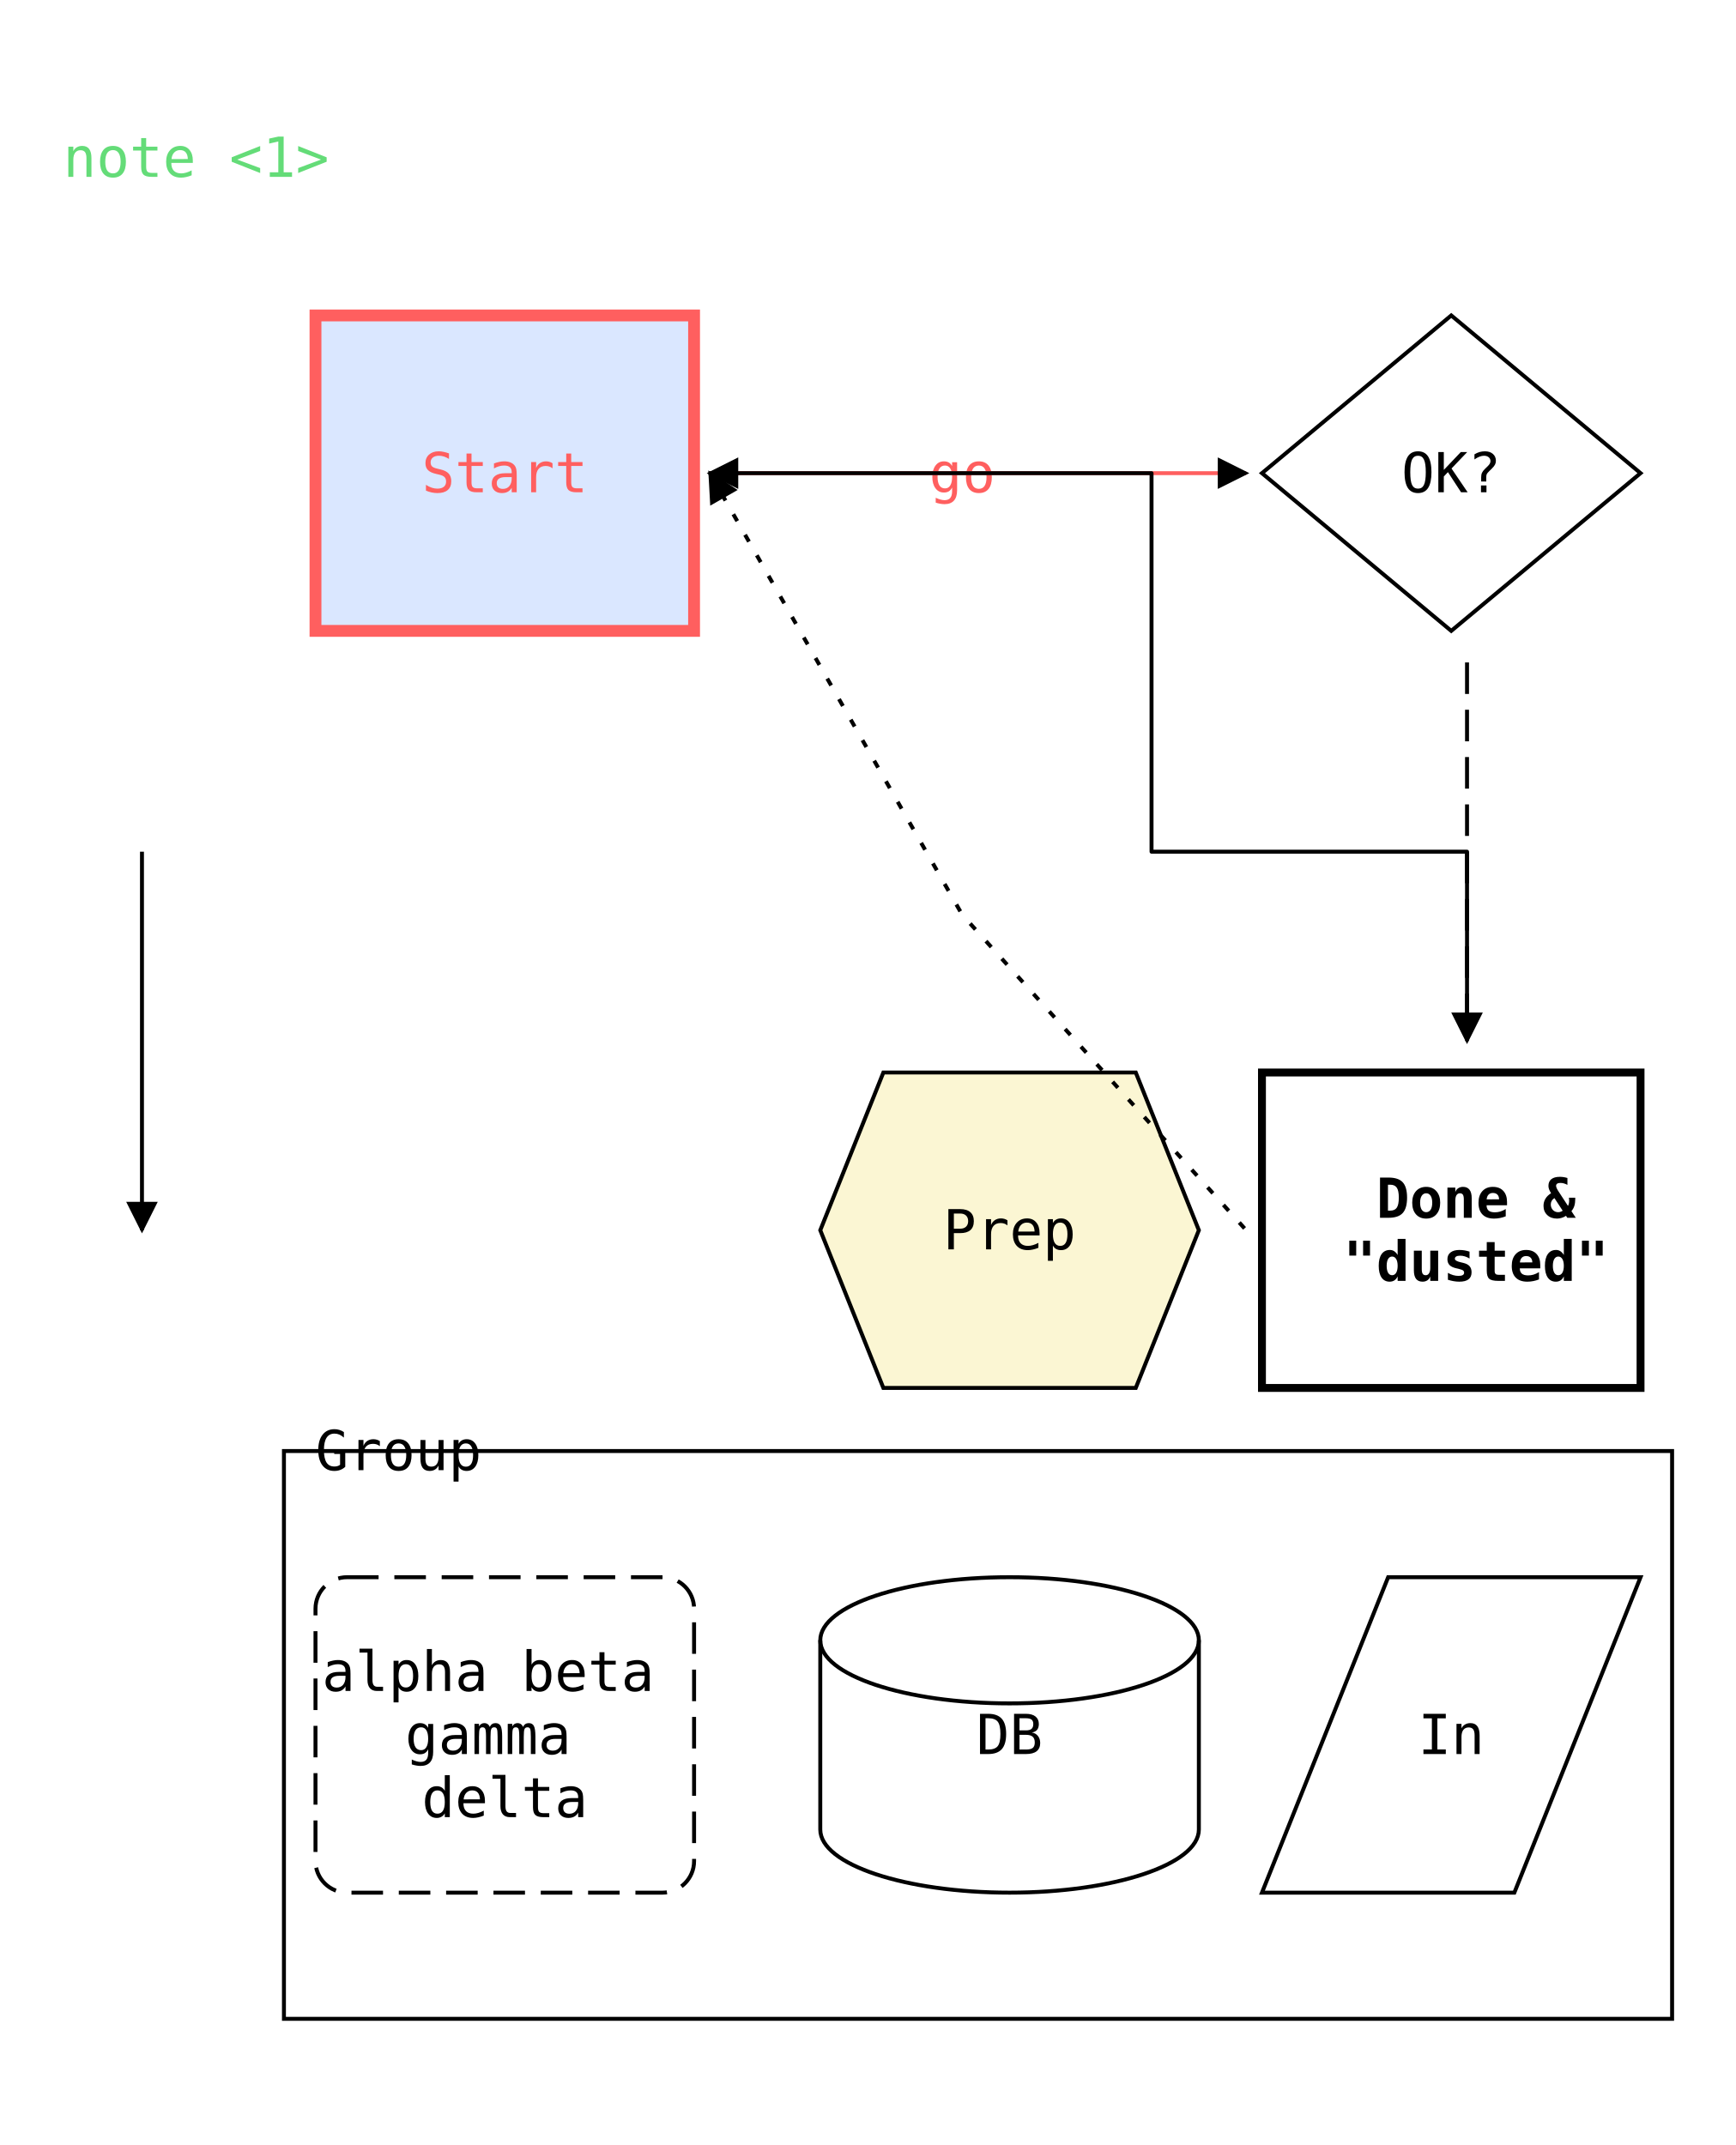
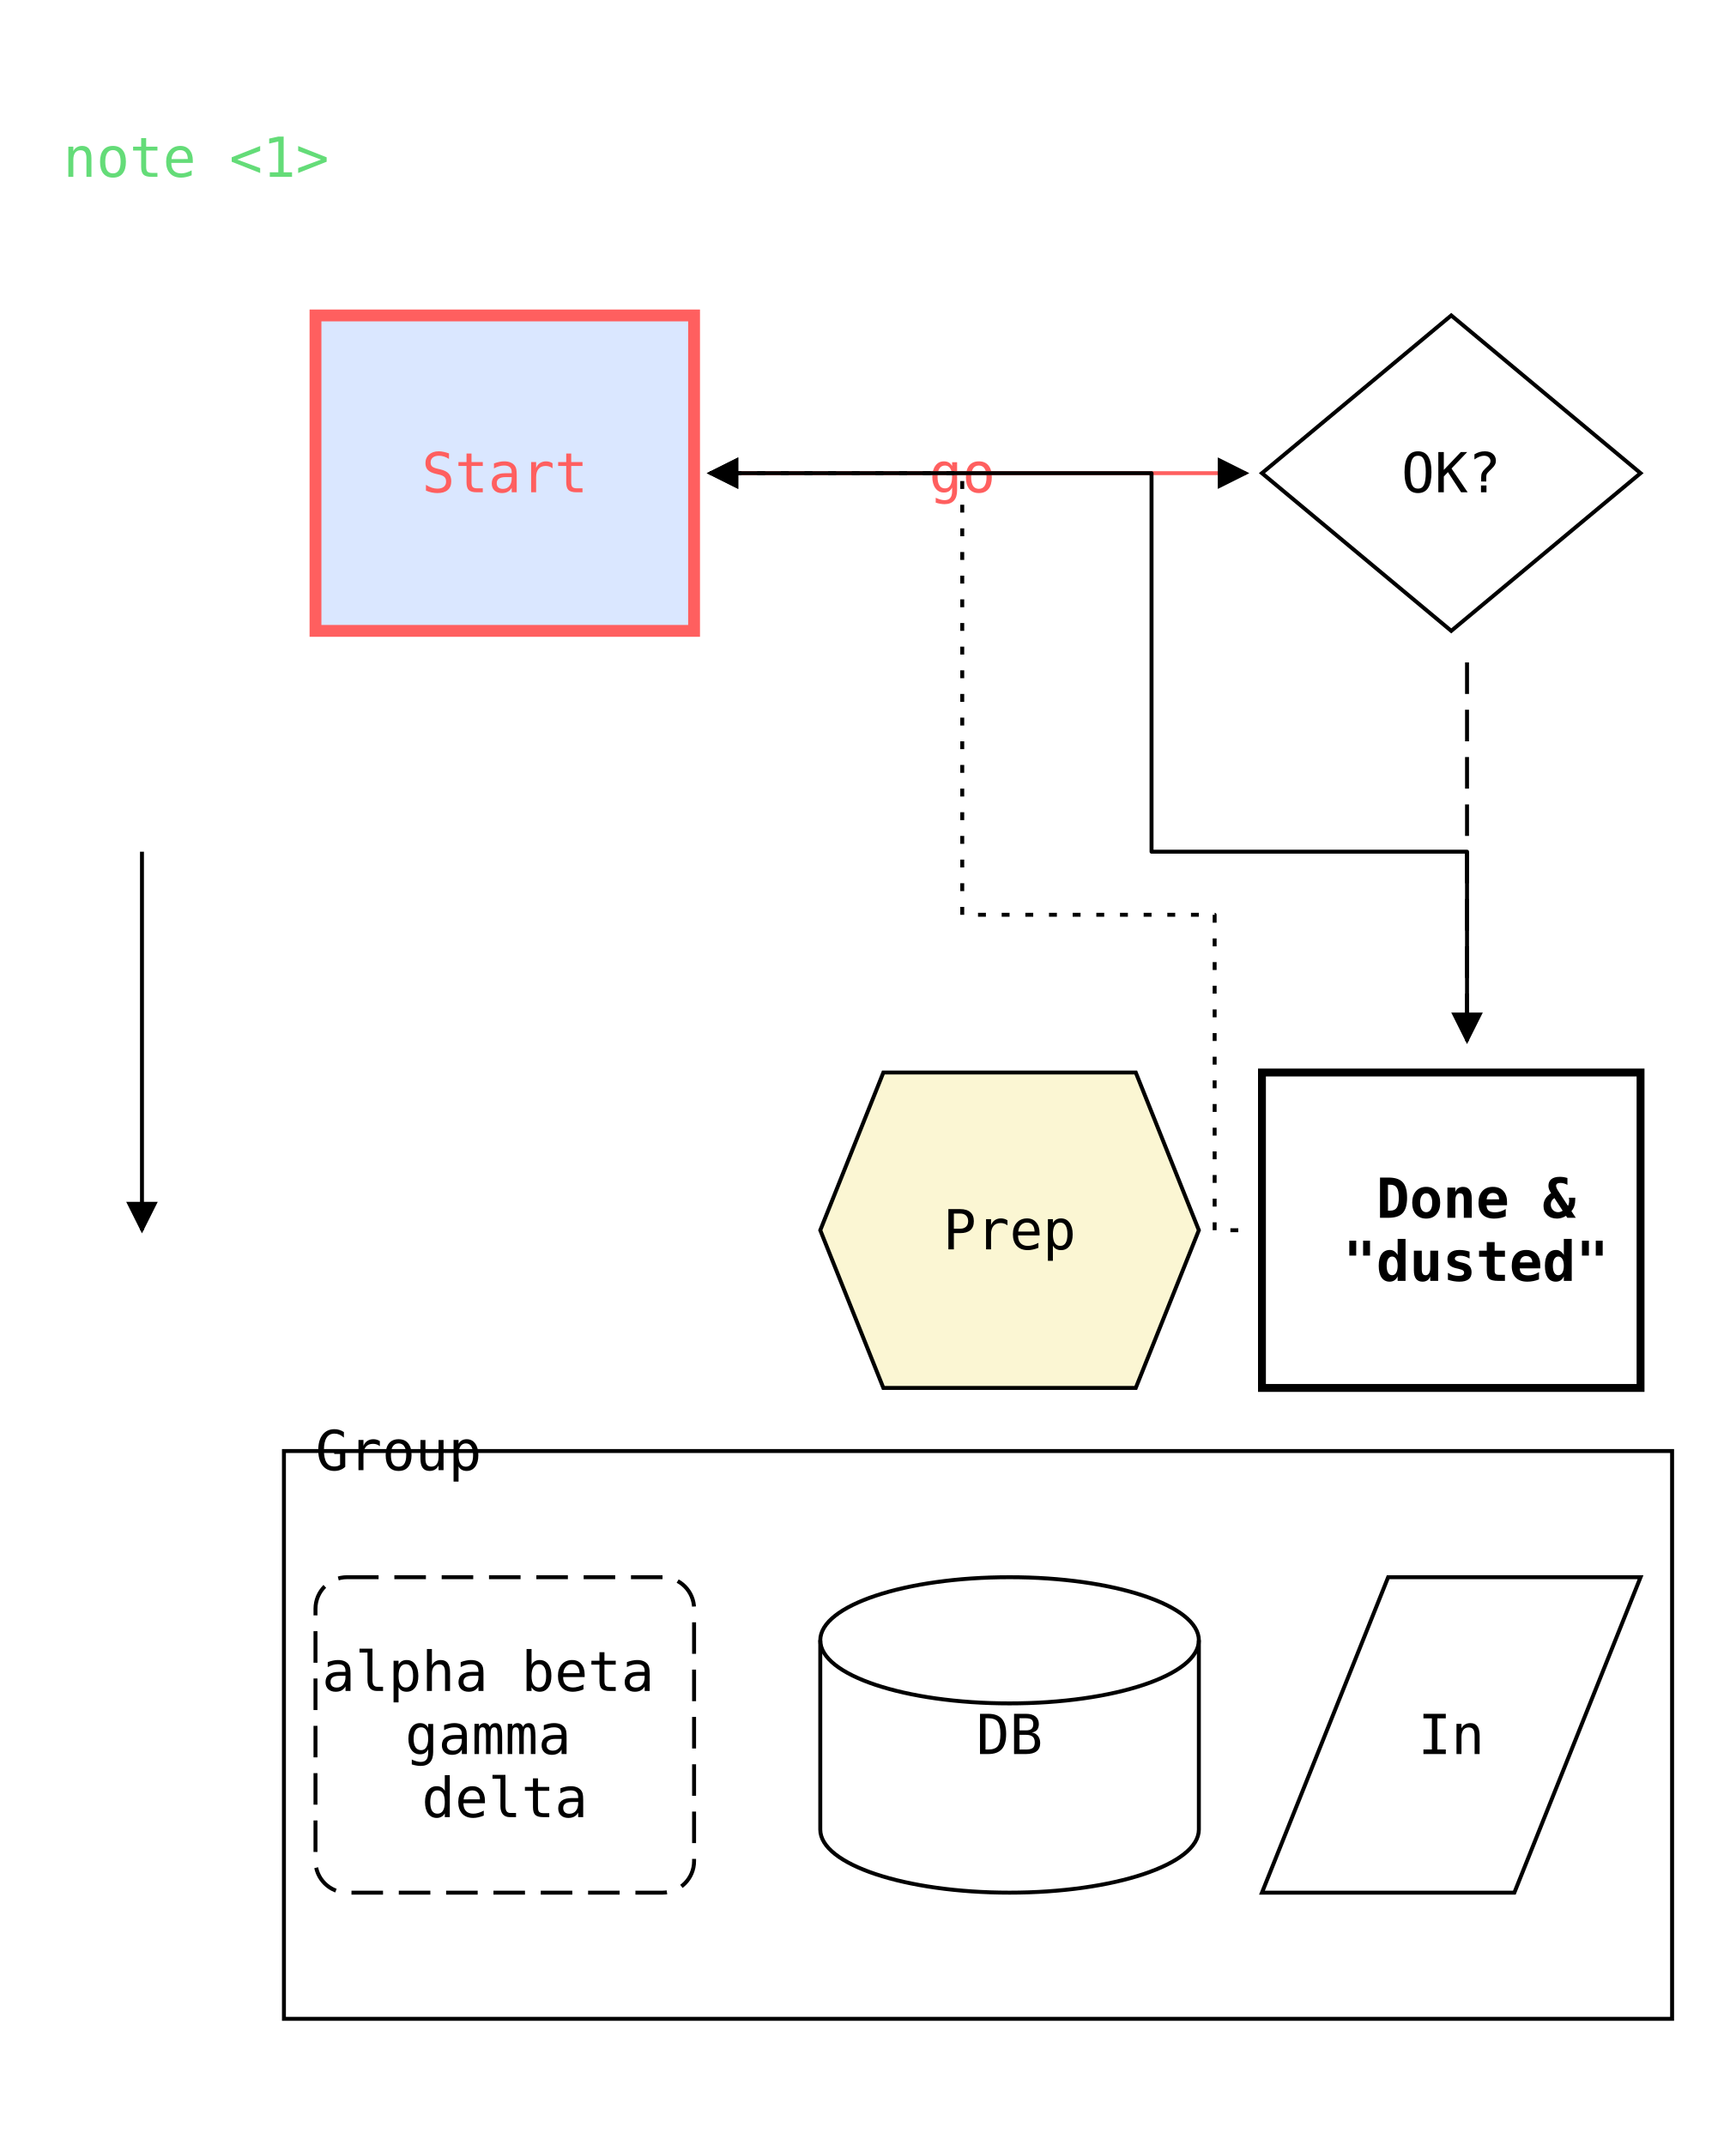
<svg xmlns="http://www.w3.org/2000/svg" viewBox="-80 -80 440 544" width="440" height="544" font-family="monospace" font-size="14">
  <defs>
    <marker id="arrow" viewBox="0 0 10 10" refX="9" refY="5" markerWidth="8" markerHeight="8" orient="auto-start-reverse">
      <path d="M0 0 L10 5 L0 10 z" />
    </marker>
  </defs>
  <a href="https://example.com/a?x=1&amp;y=2">
    <rect x="0" y="0" width="96" height="80" fill="#6ea0ff" fill-opacity="0.25" stroke="#ff5f5f" stroke-width="3" />
    <text x="48" y="40" text-anchor="middle" dominant-baseline="central" fill="#ff5f5f">Start</text>
  </a>
  <polygon points="288,0 336,40 288,80 240,40" fill="none" stroke="black" />
  <text x="288" y="40" text-anchor="middle" dominant-baseline="central">OK?</text>
  <rect x="240" y="192" width="96" height="80" fill="none" stroke="black" stroke-width="2" />
  <text x="328" y="224" text-anchor="end" dominant-baseline="central" font-weight="bold">
    <tspan x="328" dy="0">Done &amp;</tspan>
    <tspan x="328" dy="16">"dusted"</tspan>
  </text>
  <rect x="0" y="320" width="96" height="80" rx="8" fill="none" stroke="black" stroke-dasharray="8 4" />
  <text x="48" y="344" text-anchor="middle" dominant-baseline="central">
    <tspan x="48" dy="0">alpha beta</tspan>
    <tspan x="48" dy="16">gamma</tspan>
    <tspan x="48" dy="16">delta</tspan>
  </text>
  <path d="M 128,336 A 48 16 0 0 1 224,336 V 384 A 48 16 0 0 1 128,384 Z" fill="none" stroke="black" />
  <path d="M 128,336 A 48 16 0 0 0 224,336" fill="none" stroke="black" />
  <text x="176" y="360" text-anchor="middle" dominant-baseline="central">DB</text>
  <polygon points="272,320 336,320 304,400 240,400" fill="none" stroke="black" />
  <text x="288" y="360" text-anchor="middle" dominant-baseline="central">In</text>
  <polygon points="144,192 208,192 224,232 208,272 144,272 128,232" fill="#f0dc50" fill-opacity="0.25" stroke="black" />
  <text x="176" y="232" text-anchor="middle" dominant-baseline="central">Prep</text>
  <rect x="-8" y="288" width="352" height="144" fill="none" stroke="black" />
  <text x="0" y="288" text-anchor="start" dominant-baseline="central">Group</text>
  <path d="M100 40 L236 40" fill="none" stroke="#ff5f5f" stroke-linejoin="round" marker-end="url(#arrow)" />
  <text x="164" y="40" text-anchor="middle" dominant-baseline="central" fill="#ff5f5f">go</text>
  <path d="M292 88 L292 184" fill="none" stroke="black" stroke-dasharray="8 4" stroke-linejoin="round" />
  <path d="M-44 136 L-44 232" fill="none" stroke="black" stroke-linejoin="round" marker-end="url(#arrow)" />
-   <path d="M100 40 L164 152 L236 232" fill="none" stroke="black" stroke-dasharray="2 4" stroke-linejoin="round" marker-start="url(#arrow)" />
+   <path d="M100 40 L164 40 L164 152 L228 152 L228 232 L236 232" fill="none" stroke="black" stroke-dasharray="2 4" stroke-linejoin="round" marker-start="url(#arrow)" />
  <path d="M292 184 L292 136 L212 136 L212 40 L100 40" fill="none" stroke="black" stroke-linejoin="round" marker-start="url(#arrow)" marker-end="url(#arrow)" />
  <text x="-64" y="-40" text-anchor="start" dominant-baseline="central" fill="#64dc78">note &lt;1&gt;</text>
</svg>
